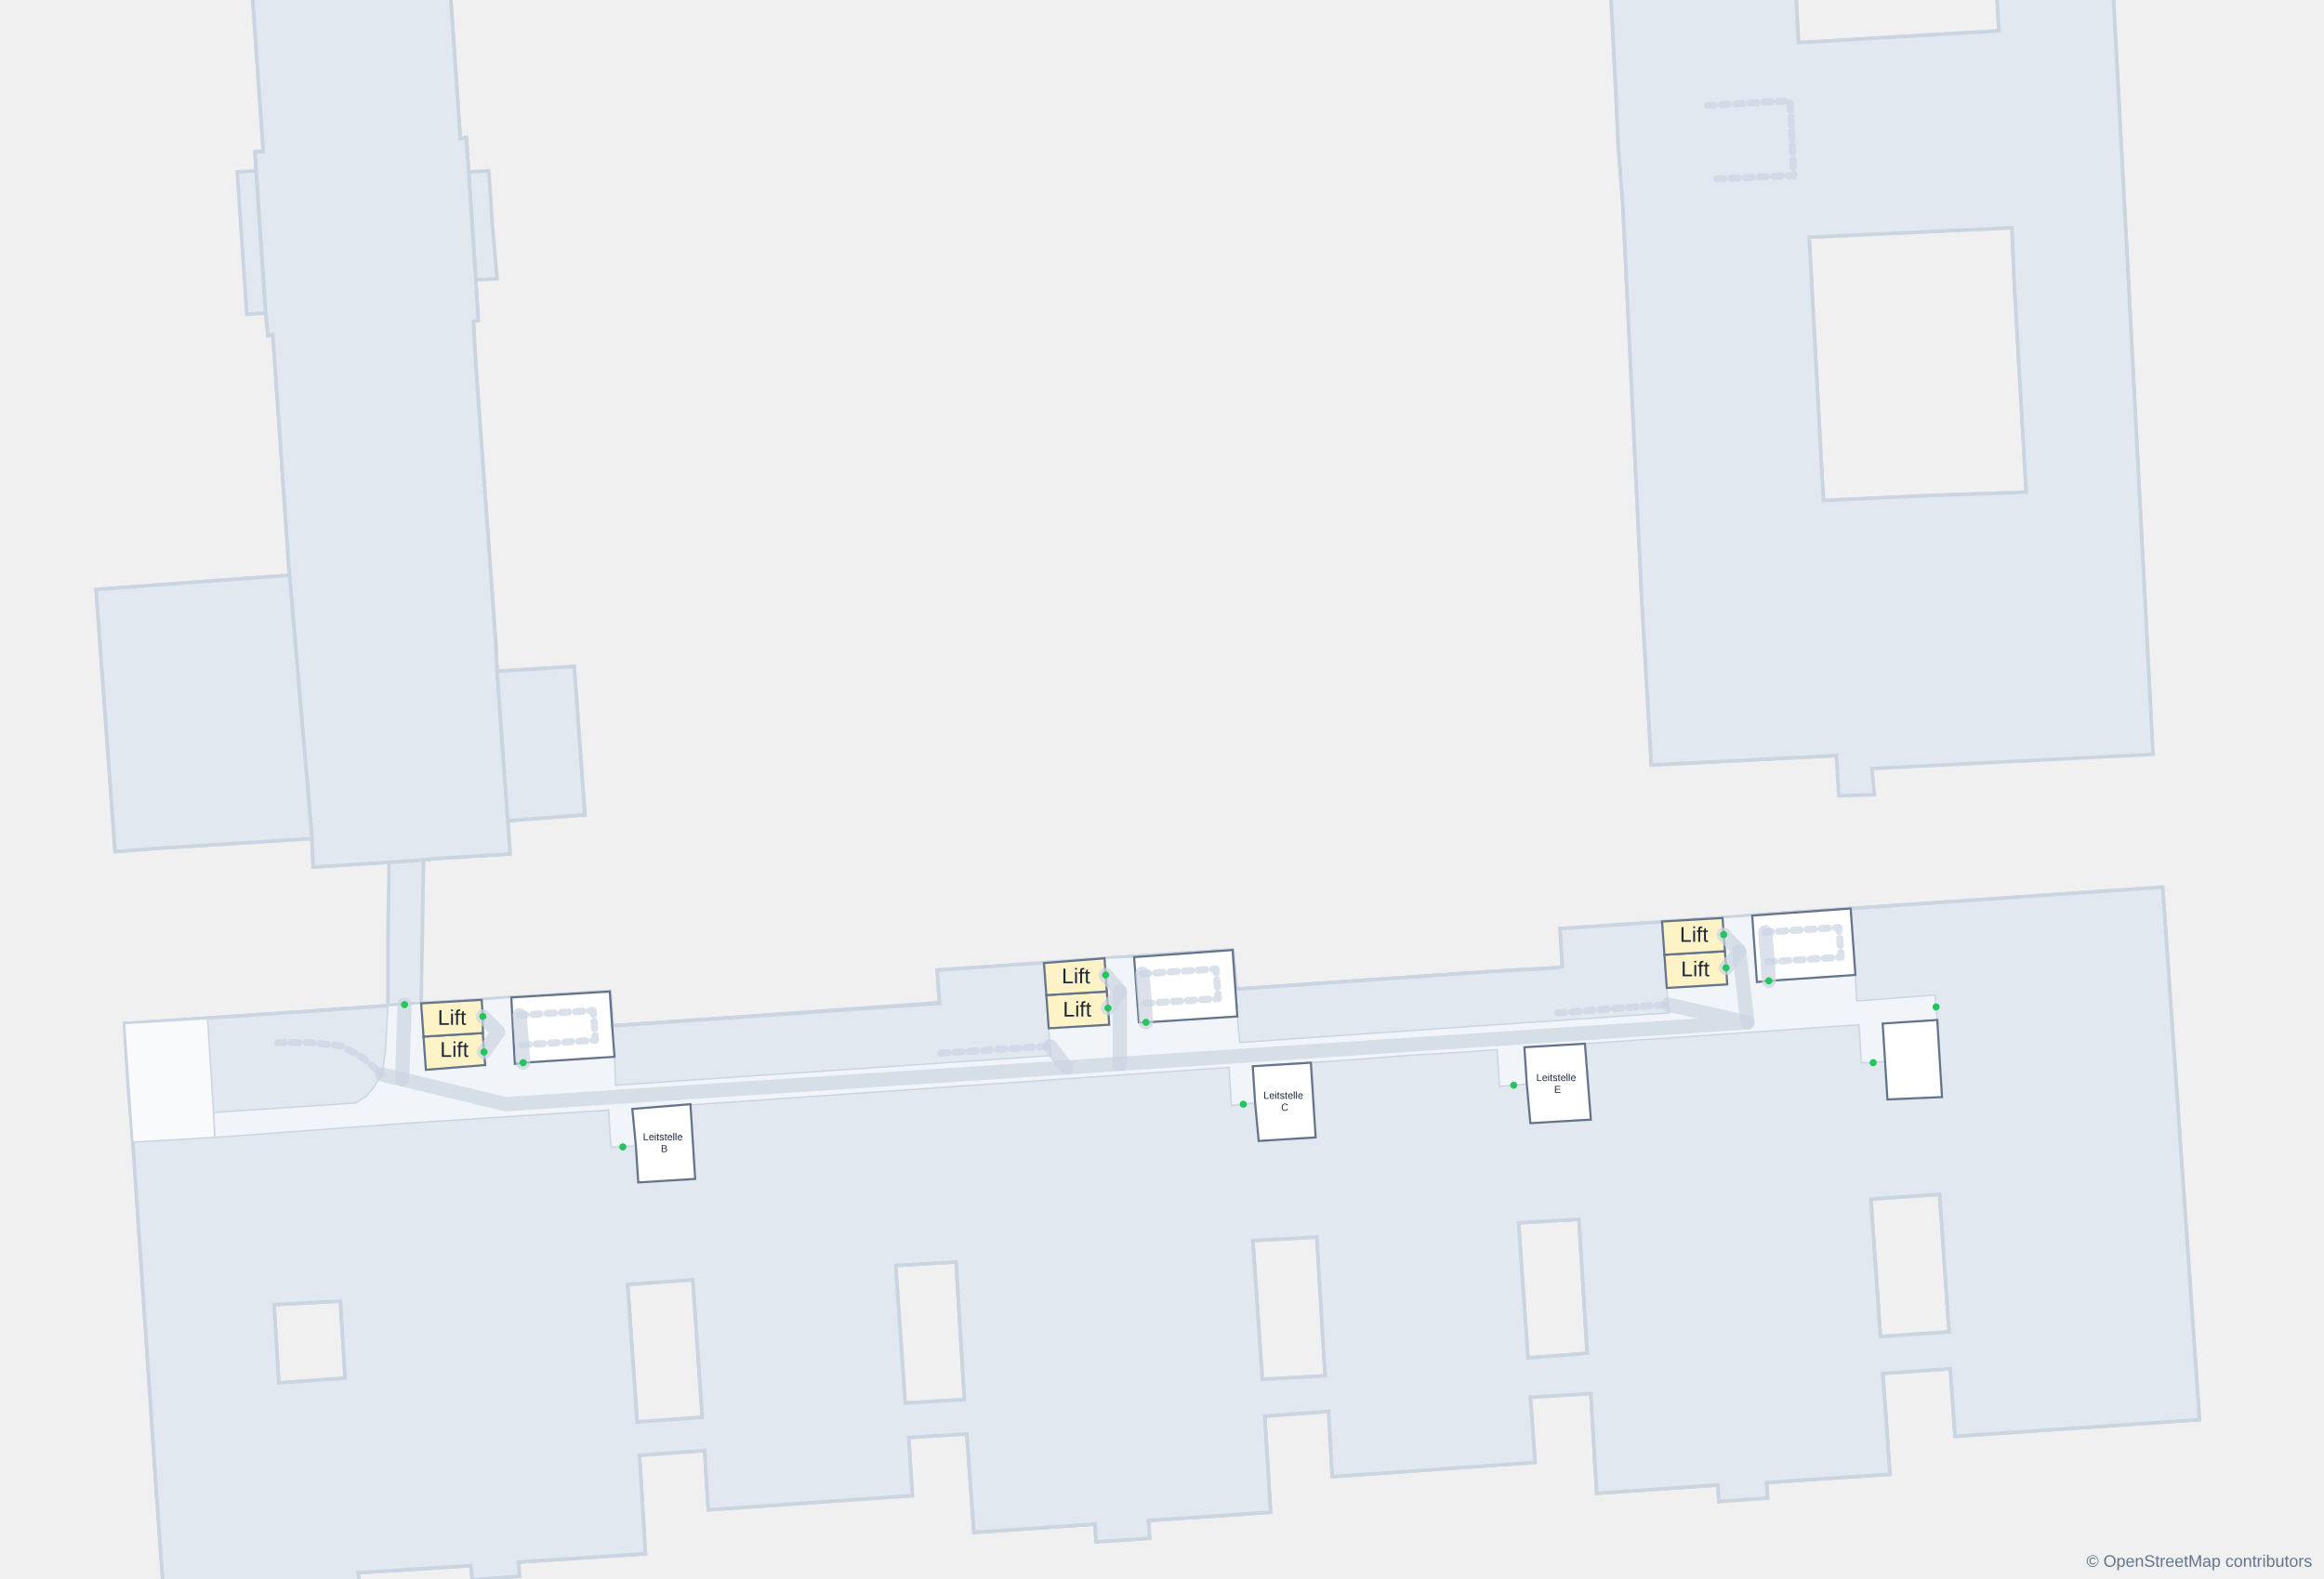
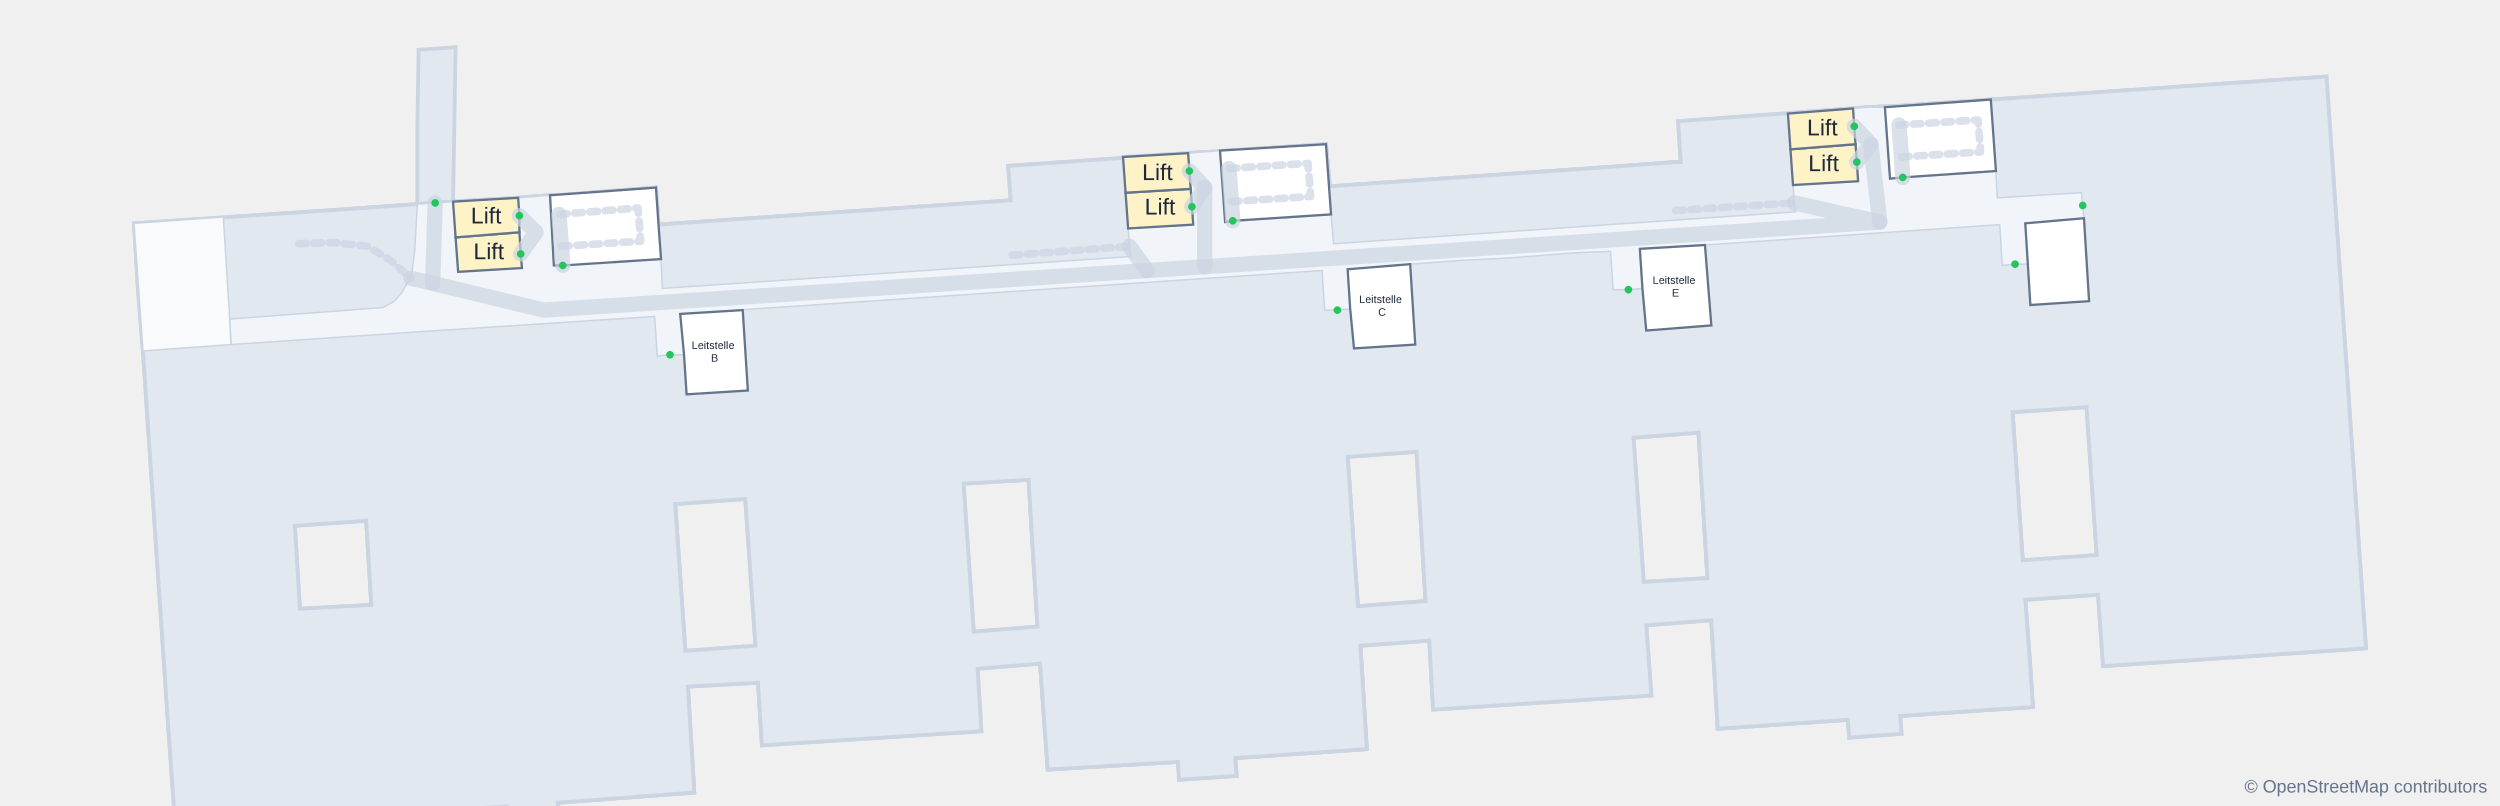
- <svg xmlns="http://www.w3.org/2000/svg" viewBox="0 0 195.9 133.1" font-family="Arial, Helvetica, sans-serif">
-   <path d="M8.1 49.7L9.7 71.8L13.6 71.5L26.3 70.7L26.4 73.1L32.8 72.7L35.7 72.5L36.5 72.4L43 72L42.8 69.2L49.3 68.7L48.4 56.2L41.9 56.6L41.8 54.5L41.7 53L40.1 30.7L39.9 27.1L40.3 27L40.1 23.6L39.8 19L39.5 14.5L39.3 11.6L38.8 11.7L37.7 -4.4L36.7 -17.9L43 -18.3L42.2 -30.5L42.1 -31.3L35.8 -30.8L35.7 -33L29 -32.5L28.8 -35L41.2 -35.9L41 -40L29.3 -39.1L28.7 -47.5L23.9 -47.2L23.9 -46.5L24.5 -38.9L24.9 -32.2L21.3 -32L19.1 -31.8L19.3 -29.1L17.9 -29L2.7 -28L4.2 -6.3L20.8 -7.4L22.2 12.8L21.5 12.8L21.6 14.4L22 20.4L22.4 26.4L22.6 28.3L23 28.2L24.4 48.5L8.1 49.7Z" fill="#e2e8f0" stroke="#cbd5e1" stroke-width="0.3" fill-rule="evenodd" />
-   <path d="M144.9 126.6L144.8 125.2L144.3 117.4L142.3 117.6L141.3 102.1L136.2 102.5L135.2 87.6L148.4 86.7L148.5 88.8L151.1 88.6L151.4 92.7L148.8 92.9L150.4 116.9L148.4 117L148.9 125L149 126.3L144.9 126.6Z" fill="#e2e8f0" stroke="#cbd5e1" stroke-width="0.3" fill-rule="evenodd" />
-   <path d="M92.4 130L92.3 128.5L91.8 121L89.8 121.1L88.8 105.7L83.7 106.1L82.7 91.2L95.9 90.3L96 92.3L98.6 92.2L99.2 100.2L96.6 100.4L97.9 120.5L96.3 120.6L96.8 128.2L96.9 129.7L92.4 130Z" fill="#e2e8f0" stroke="#cbd5e1" stroke-width="0.3" fill-rule="evenodd" />
-   <path d="M39.7 132L39.8 133.2L43.8 132.9L43.7 131.7L43.2 124.2L45.3 124L43.6 100.2L49.7 99.8L49.4 95.6L43.1 96L43 93.7L35.3 94.2L37.4 124.6L39.2 124.4L39.7 132Z" fill="#e2e8f0" stroke="#cbd5e1" stroke-width="0.3" fill-rule="evenodd" />
-   <path d="M27 85.2L28.7 109.7L29.1 116.2L30.2 132.6L39.7 132L43.7 131.7L54.4 131L53.9 122.7L53.7 119.9L52.9 108.3L52.4 101.4L80.1 99.5L80.6 106.4L81.3 118L81.5 120.9L82.1 129.2L92.3 128.5L96.8 128.2L107.1 127.5L106.6 119.4L106.4 116.3L105.6 104.6L105.1 97.9L132.6 96.1L133.1 102.8L133.8 114.1L134.1 117.5L134.6 125.9L144.8 125.2L148.9 125L154.7 124.6L159.3 124.3L159.1 121.3L158.7 115.8L158.5 112.7L157.7 101.1L156 76.6L148.7 77.1L146.4 77.3L131.5 78.3L131.7 81.5L131.3 81.6L125.9 81.9L104.2 83.4L103.9 80.1L96.2 80.6L79 81.8L79.2 84.6L51.6 86.5L51.4 83.6L43.7 84.1L43.1 84.1L41.8 84.2L40.6 84.3L35.5 84.6L34.1 84.7L32.7 84.8L27 85.2Z" fill="#e2e8f0" stroke="#cbd5e1" stroke-width="0.3" fill-rule="evenodd" />
-   <path d="M29.7 124.8L30.2 132.6L30.4 134.7L13.9 135.8L13.2 126L23.6 125.4L29.7 124.8Z" fill="#e2e8f0" stroke="#cbd5e1" stroke-width="0.3" fill-rule="evenodd" />
-   <path d="M13.2 126L23.6 125.4L29.7 124.8L29.1 116.2L23.5 116.6L23.1 110L28.7 109.7L27 85.2L10.5 86.3L10.8 91.3L11.2 96.3L13.2 126Z" fill="#e2e8f0" stroke="#cbd5e1" stroke-width="0.3" fill-rule="evenodd" />
-   <path d="M112 119L106.6 119.4L106.4 116.3L111.7 116L111 104.3L105.6 104.6L105.1 97.9L132.6 96.1L133.1 102.8L128 103.1L128.8 114.5L133.8 114.1L134.1 117.5L129 117.8L129.4 123.3L112.3 124.5L112 119Z" fill="#e2e8f0" stroke="#cbd5e1" stroke-width="0.3" fill-rule="evenodd" />
-   <path d="M157.7 101.1L156 76.6L182.3 74.8L185.4 119.7L164.8 121.1L164.4 115.4L158.7 115.8L158.5 112.7L164.3 112.3L163.5 100.7L157.7 101.1Z" fill="#e2e8f0" stroke="#cbd5e1" stroke-width="0.3" fill-rule="evenodd" />
-   <path d="M80.6 106.4L75.5 106.7L76.3 118.3L81.3 118L81.5 120.9L76.6 121.2L76.9 126.1L59.7 127.3L59.4 122.3L53.9 122.7L53.7 119.9L59.2 119.5L58.4 107.9L52.9 108.3L52.4 101.4L80.1 99.5L80.6 106.4Z" fill="#e2e8f0" stroke="#cbd5e1" stroke-width="0.3" fill-rule="evenodd" />
-   <path d="M35.7 72.5L35.6 78.8L35.5 84.6L32.7 84.8L32.7 79L32.8 72.7L35.7 72.5Z" fill="#e2e8f0" stroke="#cbd5e1" stroke-width="0.3" fill-rule="evenodd" />
-   <path d="M154.7 61.5L181.3 60.1L179.4 23.4L177.9 -4.8L176.1 -39.2L149.4 -37.8L149.9 -28.1L163.3 -28.9L163.6 -23.1L167 -23.3L167.9 -9L164.3 -8.8L164.7 -2.4L168.2 -2.6L168.5 2.6L151.6 3.6L151.8 7.5L156.9 7.2L157 9.6L156.2 9.7L156.3 13.1L157.1 13.1L157.3 15.6L152.3 15.8L152.5 20L169.6 19.2L169.8 24L170.8 41.5L171.3 50.7L154.2 51.5L154.7 61.5Z" fill="#e2e8f0" stroke="#cbd5e1" stroke-width="0.3" fill-rule="evenodd" />
-   <path d="M153.7 42.2L154.1 49.9L154.2 51.5L171.3 50.7L170.8 41.5L162.2 41.8L153.7 42.2Z" fill="#e2e8f0" stroke="#cbd5e1" stroke-width="0.3" fill-rule="evenodd" />
-   <path d="M138.4 50.7L139.2 64.5L149 64L154.8 63.7L154.7 61.5L154.2 51.5L154.1 49.9L138.4 50.7Z" fill="#e2e8f0" stroke="#cbd5e1" stroke-width="0.3" fill-rule="evenodd" />
-   <path d="M134.5 -25.4L150 -26.2L151.6 3.6L151.8 7.5L152.3 15.8L152.5 20L153.7 42.2L154.1 49.9L138.4 50.7L136.8 17.3L136.4 12.1L136.2 7.5L134.5 -25.4Z" fill="#e2e8f0" stroke="#cbd5e1" stroke-width="0.3" fill-rule="evenodd" />
-   <path d="M151.8 7.5L152.3 15.8L157.3 15.6L157.1 13.1L156.3 13.1L156.2 9.7L157 9.6L156.9 7.2L151.8 7.5Z" fill="#e2e8f0" stroke="#cbd5e1" stroke-width="0.3" fill-rule="evenodd" />
-   <path d="M22.4 26.4L20.8 26.5L20.4 20.5L20 14.5L21.6 14.4L22 20.4L22.4 26.4Z" fill="#e2e8f0" stroke="#cbd5e1" stroke-width="0.3" fill-rule="evenodd" />
-   <path d="M40.1 23.6L41.9 23.5L41.5 18.9L41.2 14.4L39.5 14.5L39.8 19L40.1 23.6Z" fill="#e2e8f0" stroke="#cbd5e1" stroke-width="0.3" fill-rule="evenodd" />
-   <path d="M24.1 15.4L36.4 14.5L37.1 25L24.8 25.7L24.1 15.4Z" fill="#e2e8f0" stroke="#cbd5e1" stroke-width="0.3" fill-rule="evenodd" />
-   <path d="M25.8 12.6L34.5 12L32.3 -21.5L23.6 -20.9L25.8 12.6Z" fill="#e2e8f0" stroke="#cbd5e1" stroke-width="0.3" fill-rule="evenodd" />
-   <path d="M26.9 27.8L35.6 27.3L37.9 61.4L29.2 62L26.9 27.8Z" fill="#e2e8f0" stroke="#cbd5e1" stroke-width="0.3" fill-rule="evenodd" />
-   <path d="M26.9 65.8L24.4 28.1L23 28.2L22.6 28.3L22.4 26.4L22 20.4L21.6 14.4L21.5 12.8L22.2 12.8L23.3 12.7L20.8 -24.5L34.5 -25.4L37 11.8L38.8 11.7L39.3 11.6L39.5 14.5L39.8 19L40.1 23.6L40.3 27L39.9 27.1L38.1 27.2L40.6 64.9L26.9 65.8Z" fill="#e2e8f0" stroke="#cbd5e1" stroke-width="0.3" fill-rule="evenodd" />
-   <path d="M26.4 73.1L32.8 72.7L35.7 72.5L36.5 72.4L43 72L42.8 69.2L41.9 56.6L41.8 54.5L41.7 53L40.1 30.7L39.9 27.1L40.3 27L40.1 23.6L39.8 19L39.5 14.5L39.3 11.6L38.8 11.7L37.7 -4.4L36.7 -17.9L35.8 -30.8L35.7 -33L29 -32.5L21.3 -32L19.1 -31.8L19.3 -29.1L20.8 -7.4L22.2 12.8L21.5 12.8L21.6 14.4L22 20.4L22.4 26.4L22.6 28.3L23 28.2L24.4 48.5L26.3 70.7L26.4 73.1Z" fill="#e2e8f0" stroke="#cbd5e1" stroke-width="0.3" fill-rule="evenodd" />
-   <path d="M42.8 69.2L41.9 56.6L48.4 56.2L49.3 68.7L42.8 69.2Z" fill="#e2e8f0" stroke="#cbd5e1" stroke-width="0.3" fill-rule="evenodd" />
-   <path d="M24.4 48.5L26.3 70.7L13.6 71.5L9.7 71.8L8.1 49.7L24.4 48.5Z" fill="#e2e8f0" stroke="#cbd5e1" stroke-width="0.3" fill-rule="evenodd" />
-   <path d="M27 85.2L28.7 109.7L29.1 116.2L30.2 132.6L39.7 132L43.7 131.7L54.4 131L53.9 122.7L53.7 119.9L52.9 108.3L52.4 101.4L80.1 99.5L80.6 106.4L81.3 118L81.5 120.9L82.1 129.2L92.3 128.5L96.8 128.2L107.1 127.5L106.6 119.4L106.4 116.3L105.6 104.6L105.1 97.9L132.6 96.1L133.1 102.8L133.8 114.1L134.1 117.5L134.6 125.9L144.8 125.2L148.9 125L154.7 124.6L159.3 124.3L159.1 121.3L158.7 115.8L158.5 112.7L157.7 101.1L156 76.6L148.7 77.1L146.4 77.3L140.1 77.7L140.4 80.9L131.3 81.6L125.9 81.9L104.2 83.4L103.9 80.1L96.2 80.6L88 81.2L88.2 83.9L51.6 86.5L51.4 83.6L43.7 84.1L43.1 84.1L41.8 84.2L40.6 84.3L35.5 84.6L34.1 84.7L32.7 84.8L27 85.2Z" fill="#e2e8f0" stroke="#cbd5e1" stroke-width="0.3" fill-rule="evenodd" />
-   <path d="M133.8 -39.3L141.4 -39.7L149.3 -40.1L149.4 -37.8L176.1 -39.2L177.9 -4.8L179.4 23.4L181.3 60.1L181.5 63.6L157.8 64.8L158 67L155 67.1L154.8 63.7L149 64L139.2 64.5L138.4 50.7L136.8 17.3L136.4 12.1L136.2 7.5L134.5 -25.4L133.8 -39.3ZM151.6 3.6L168.5 2.6L168.2 -2.6L164.7 -2.4L164.3 -8.8L167.9 -9L167 -23.3L163.6 -23.1L163.3 -28.9L149.9 -28.1L150 -26.2L151.6 3.6ZM153.7 42.2L162.2 41.8L170.8 41.5L169.8 24L169.6 19.2L152.5 20L153.7 42.2Z" fill="#e2e8f0" stroke="#cbd5e1" stroke-width="0.3" fill-rule="evenodd" />
-   <path d="M10.8 91.3L11.2 96.3L13.2 126L13.9 135.8L30.4 134.7L30.2 132.6L39.7 132L39.8 133.2L43.8 132.9L43.7 131.7L54.4 131L53.9 122.7L59.4 122.3L59.7 127.3L76.9 126.1L76.6 121.2L81.5 120.9L82.1 129.2L92.3 128.5L92.4 130L96.9 129.7L96.8 128.2L107.1 127.5L106.6 119.4L112 119L112.3 124.5L129.4 123.3L129 117.8L134.1 117.5L134.6 125.9L144.8 125.2L144.9 126.6L149 126.3L148.9 125L154.7 124.6L159.3 124.3L159.1 121.3L158.7 115.8L164.4 115.4L164.8 121.1L185.4 119.7L182.3 74.8L156 76.6L148.7 77.1L146.4 77.3L131.5 78.3L131.7 81.5L131.3 81.6L125.9 81.9L104.2 83.4L103.9 80.1L96.2 80.6L79 81.8L79.2 84.6L51.6 86.5L51.4 83.6L43.7 84.1L43.1 84.1L41.8 84.2L40.6 84.3L35.5 84.6L34.1 84.7L32.7 84.8L27 85.2L10.5 86.3L10.8 91.3ZM23.1 110L23.5 116.6L29.1 116.2L28.7 109.7L23.1 110ZM52.9 108.3L53.7 119.9L59.2 119.5L58.4 107.9L52.9 108.3ZM76.3 118.3L81.3 118L80.6 106.4L75.5 106.7L76.3 118.3ZM106.4 116.3L105.6 104.6L111 104.3L111.7 116L106.4 116.3ZM128.8 114.5L133.8 114.1L133.1 102.8L128 103.1L128.8 114.5ZM158.5 112.7L164.3 112.3L163.5 100.7L157.7 101.1L158.5 112.7Z" fill="#e2e8f0" stroke="#cbd5e1" stroke-width="0.3" fill-rule="evenodd" />
-   <path d="M18.1 95.9L34.3 94.7L51.3 93.6L51.5 96.7L52.5 96.7L53.6 96.6L53.3 93.5L103.6 90L103.8 93.2L104.8 93.1L105.8 93L105.6 89.9L108.4 89.7L110.5 89.6L114.6 89.3L118.5 89L123.5 88.7L126.2 88.5L126.4 91.6L127.6 91.5L128.7 91.4L128.5 88.3L133.6 88L156.7 86.4L156.9 89.6L157.9 89.6L158.9 89.5L158.7 86.3L163.3 86L163.2 84.9L163.1 83.9L156.5 84.4L156.4 82.2L148.1 82.8L147.7 77.2L146.4 77.3L145.2 77.4L145.4 80.2L145.6 83L140.5 83.3L140.6 84.7L140.7 85.4L126.1 86.4L104.5 87.9L104.3 85.7L96 86.2L95.6 80.7L93.1 80.8L93.5 86.4L88.4 86.7L88.5 88.2L88.6 89L51.9 91.5L51.8 89.1L43.4 89.7L43.1 84.1L40.6 84.3L40.7 87.1L40.8 88.7L40.9 89.8L35.9 90.2L35.7 87.4L35.5 84.6L34.1 84.7L32.7 84.8L32.5 88.5L32.3 90L32.2 90.6L31.9 91L31.5 91.7L30.9 92.4L30 93L18 93.8L18.1 95.9Z" fill="#f1f5f9" stroke="#cbd5e1" stroke-width="0.12" fill-rule="evenodd" />
-   <path d="M18.1 95.9L11.2 96.3L10.5 86.3L17.5 85.9L18 93.8L18.1 95.9Z" fill="#f8fafc" stroke="#cbd5e1" stroke-width="0.12" fill-rule="evenodd" />
-   <path d="M158.7 86.3L158.9 89.5L159.1 92.7L163.7 92.5L163.3 86L158.7 86.3Z" fill="#ffffff" stroke="#64748b" stroke-width="0.18" fill-rule="evenodd" />
-   <path d="M128.7 91.4L129 94.7L134.1 94.4L133.6 88L128.5 88.3L128.7 91.4Z" fill="#ffffff" stroke="#64748b" stroke-width="0.18" fill-rule="evenodd" />
-   <path d="M105.8 93L106.1 96.2L110.9 95.9L110.5 89.6L105.6 89.9L105.8 93Z" fill="#ffffff" stroke="#64748b" stroke-width="0.18" fill-rule="evenodd" />
-   <path d="M53.6 96.6L53.8 99.7L58.6 99.4L58.2 93.1L53.3 93.5L53.6 96.6Z" fill="#ffffff" stroke="#64748b" stroke-width="0.18" fill-rule="evenodd" />
-   <path d="M43.1 84.1L43.4 89.7L44.1 89.6L51.8 89.1L51.6 86.5L51.4 83.6L43.1 84.1Z" fill="#ffffff" stroke="#64748b" stroke-width="0.18" fill-rule="evenodd" />
-   <path d="M147.7 77.2L156 76.6L156.4 82.2L149.1 82.7L148.1 82.8L147.7 77.2Z" fill="#ffffff" stroke="#64748b" stroke-width="0.18" fill-rule="evenodd" />
-   <path d="M145.6 83L145.5 81.6L145.4 80.2L140.3 80.5L140.5 83.3L145.6 83Z" fill="#fef3c7" stroke="#64748b" stroke-width="0.18" fill-rule="evenodd" />
-   <path d="M145.4 80.2L145.3 78.8L145.2 77.4L140.1 77.7L140.3 80.5L145.4 80.2Z" fill="#fef3c7" stroke="#64748b" stroke-width="0.18" fill-rule="evenodd" />
-   <path d="M95.6 80.7L103.9 80.1L104.3 85.7L96.6 86.2L96 86.2L95.6 80.7Z" fill="#ffffff" stroke="#64748b" stroke-width="0.18" fill-rule="evenodd" />
-   <path d="M93.5 86.4L93.4 85L93.3 83.6L88.2 83.9L88.4 86.7L93.5 86.4Z" fill="#fef3c7" stroke="#64748b" stroke-width="0.18" fill-rule="evenodd" />
-   <path d="M93.3 83.6L93.2 82.2L93.1 80.8L88 81.2L88.2 83.9L93.3 83.6Z" fill="#fef3c7" stroke="#64748b" stroke-width="0.18" fill-rule="evenodd" />
-   <path d="M40.9 89.8L40.8 88.7L40.7 87.1L35.7 87.4L35.9 90.2L40.9 89.8Z" fill="#fef3c7" stroke="#64748b" stroke-width="0.18" fill-rule="evenodd" />
-   <path d="M40.7 87.1L40.7 85.7L40.6 84.3L35.5 84.6L35.7 87.4L40.7 87.1Z" fill="#fef3c7" stroke="#64748b" stroke-width="0.18" fill-rule="evenodd" />
-   <polyline points="147.3,86.2 146.6,80.2" fill="none" stroke="#cbd5e1" stroke-width="1.2" stroke-opacity="0.7" stroke-linecap="round" stroke-linejoin="round" />
-   <polyline points="94.4,89.7 94.4,83.6" fill="none" stroke="#cbd5e1" stroke-width="1.2" stroke-opacity="0.7" stroke-linecap="round" stroke-linejoin="round" />
-   <polyline points="93.2,82.2 94.4,83.6 93.4,85" fill="none" stroke="#cbd5e1" stroke-width="1.2" stroke-opacity="0.7" stroke-linecap="round" stroke-linejoin="round" />
-   <polyline points="145.3,78.8 146.6,80.2 145.5,81.6" fill="none" stroke="#cbd5e1" stroke-width="1.2" stroke-opacity="0.7" stroke-linecap="round" stroke-linejoin="round" />
-   <polyline points="40.7,85.7 42,87 40.8,88.7" fill="none" stroke="#cbd5e1" stroke-width="1.2" stroke-opacity="0.7" stroke-linecap="round" stroke-linejoin="round" />
-   <polyline points="96.6,86.2 96.5,84.6 96.3,82.1" fill="none" stroke="#cbd5e1" stroke-width="1.2" stroke-opacity="0.7" stroke-linecap="round" stroke-linejoin="round" />
-   <polyline points="149.1,82.7 149,81.1 148.8,78.6" fill="none" stroke="#cbd5e1" stroke-width="1.2" stroke-opacity="0.7" stroke-linecap="round" stroke-linejoin="round" />
-   <polyline points="149,81.1 155.2,80.7 155,78.2 148.8,78.6" fill="none" stroke="#cbd5e1" stroke-width="0.6" stroke-opacity="0.7" stroke-linecap="round" stroke-linejoin="round" stroke-dasharray="0.6 0.6" />
-   <polyline points="96.5,84.6 102.7,84.2 102.5,81.7 96.3,82.1" fill="none" stroke="#cbd5e1" stroke-width="0.6" stroke-opacity="0.7" stroke-linecap="round" stroke-linejoin="round" stroke-dasharray="0.6 0.6" />
-   <polyline points="33.9,91 34.1,84.7" fill="none" stroke="#cbd5e1" stroke-width="1.2" stroke-opacity="0.7" stroke-linecap="round" stroke-linejoin="round" />
-   <polyline points="89.9,90 88.5,88.2" fill="none" stroke="#cbd5e1" stroke-width="1.2" stroke-opacity="0.7" stroke-linecap="round" stroke-linejoin="round" />
-   <polyline points="32.2,90.6 33.9,91 42.6,93.1 89.9,90 94.4,89.7 147.3,86.2 140.6,84.7" fill="none" stroke="#cbd5e1" stroke-width="1.2" stroke-opacity="0.7" stroke-linecap="round" stroke-linejoin="round" />
-   <polyline points="44.1,89.6 44,88.1 43.8,85.6" fill="none" stroke="#cbd5e1" stroke-width="1.2" stroke-opacity="0.7" stroke-linecap="round" stroke-linejoin="round" />
-   <polyline points="131.3,85.4 140.6,84.7" fill="none" stroke="#cbd5e1" stroke-width="0.6" stroke-opacity="0.7" stroke-linecap="round" stroke-linejoin="round" stroke-dasharray="0.6 0.6" />
-   <polyline points="79.3,88.8 88.5,88.2" fill="none" stroke="#cbd5e1" stroke-width="0.6" stroke-opacity="0.7" stroke-linecap="round" stroke-linejoin="round" stroke-dasharray="0.6 0.6" />
-   <polyline points="44,88.1 50.2,87.7 50,85.2 43.8,85.6" fill="none" stroke="#cbd5e1" stroke-width="0.6" stroke-opacity="0.7" stroke-linecap="round" stroke-linejoin="round" stroke-dasharray="0.6 0.6" />
-   <polyline points="23.4,87.9 26.1,87.9 28.8,88.2 30.6,89.2 32.2,90.6" fill="none" stroke="#cbd5e1" stroke-width="0.6" stroke-opacity="0.7" stroke-linecap="round" stroke-linejoin="round" stroke-dasharray="0.6 0.6" />
-   <polyline points="143.9,8.9 150.9,8.5 151.2,14.8 144.2,15.1" fill="none" stroke="#cbd5e1" stroke-width="0.6" stroke-opacity="0.7" stroke-linecap="round" stroke-linejoin="round" stroke-dasharray="0.6 0.6" />
-   <circle cx="163.2" cy="84.9" r="0.3" fill="#22c55e" />
-   <circle cx="157.9" cy="89.6" r="0.3" fill="#22c55e" />
-   <circle cx="127.6" cy="91.5" r="0.3" fill="#22c55e" />
-   <circle cx="104.8" cy="93.1" r="0.3" fill="#22c55e" />
-   <circle cx="52.5" cy="96.7" r="0.3" fill="#22c55e" />
-   <circle cx="34.1" cy="84.7" r="0.3" fill="#22c55e" />
-   <circle cx="44.1" cy="89.6" r="0.3" fill="#22c55e" />
-   <circle cx="96.6" cy="86.2" r="0.3" fill="#22c55e" />
-   <circle cx="149.1" cy="82.7" r="0.3" fill="#22c55e" />
-   <circle cx="145.5" cy="81.6" r="0.3" fill="#22c55e" />
-   <circle cx="145.3" cy="78.8" r="0.3" fill="#22c55e" />
-   <circle cx="93.4" cy="85" r="0.3" fill="#22c55e" />
-   <circle cx="93.2" cy="82.2" r="0.3" fill="#22c55e" />
-   <circle cx="40.8" cy="88.7" r="0.3" fill="#22c55e" />
-   <circle cx="40.7" cy="85.7" r="0.3" fill="#22c55e" />
-   <text x="131.3" y="90.9" font-size="0.85" fill="#1e293b" text-anchor="middle" dominant-baseline="middle">
+ <svg xmlns="http://www.w3.org/2000/svg" viewBox="0 0 195.9 63.1" font-family="Arial, Helvetica, sans-serif">
+   <path d="M144.9 57.8L144.8 56.4L144.3 48.6L142.3 48.7L141.3 33.3L136.2 33.7L135.2 18.8L148.4 17.9L148.5 19.9L151.1 19.8L151.4 23.9L148.8 24.1L150.4 48.1L148.4 48.2L148.9 56.1L149 57.5L144.9 57.8Z" fill="#e2e8f0" stroke="#cbd5e1" stroke-width="0.3" fill-rule="evenodd" />
+   <path d="M92.4 61.1L92.3 59.7L91.8 52.2L89.8 52.3L88.8 36.9L83.7 37.2L82.7 22.3L95.9 21.4L96 23.5L98.6 23.3L99.2 31.4L96.6 31.5L97.9 51.7L96.3 51.8L96.8 59.4L96.9 60.8L92.4 61.1Z" fill="#e2e8f0" stroke="#cbd5e1" stroke-width="0.3" fill-rule="evenodd" />
+   <path d="M39.7 63.2L39.8 64.4L43.8 64.1L43.7 62.9L43.2 55.3L45.3 55.2L43.6 31.4L49.7 31L49.4 26.7L43.1 27.2L43 24.9L35.3 25.4L37.4 55.7L39.2 55.6L39.7 63.2Z" fill="#e2e8f0" stroke="#cbd5e1" stroke-width="0.3" fill-rule="evenodd" />
+   <path d="M27 16.4L28.7 40.8L29.1 47.4L30.2 63.8L39.7 63.2L43.7 62.9L54.4 62.1L53.9 53.8L53.7 51L52.9 39.5L52.4 32.6L80.1 30.7L80.6 37.6L81.3 49.1L81.5 52L82.1 60.3L92.3 59.7L96.8 59.4L107.1 58.7L106.6 50.6L106.4 47.5L105.6 35.8L105.1 29.1L132.6 27.2L133.1 33.9L133.8 45.3L134.1 48.6L134.6 57.1L144.8 56.4L148.9 56.1L154.7 55.7L159.3 55.4L159.1 52.4L158.7 47L158.5 43.9L157.7 32.3L156 7.8L148.7 8.3L146.4 8.4L131.5 9.5L131.7 12.7L131.3 12.7L125.9 13.1L104.2 14.6L103.9 11.3L96.2 11.8L79 13L79.2 15.7L51.6 17.6L51.4 14.7L43.7 15.3L43.1 15.3L41.8 15.4L40.6 15.5L35.5 15.8L34.1 15.9L32.7 16L27 16.4Z" fill="#e2e8f0" stroke="#cbd5e1" stroke-width="0.3" fill-rule="evenodd" />
+   <path d="M29.7 56L30.2 63.8L30.4 65.9L13.9 67L13.2 57.2L23.6 56.5L29.7 56Z" fill="#e2e8f0" stroke="#cbd5e1" stroke-width="0.3" fill-rule="evenodd" />
+   <path d="M13.2 57.2L23.6 56.5L29.7 56L29.1 47.4L23.5 47.7L23.1 41.2L28.7 40.8L27 16.4L10.5 17.5L10.8 22.5L11.2 27.5L13.2 57.2Z" fill="#e2e8f0" stroke="#cbd5e1" stroke-width="0.3" fill-rule="evenodd" />
+   <path d="M112 50.2L106.6 50.6L106.4 47.5L111.7 47.1L111 35.4L105.6 35.8L105.1 29.1L132.6 27.2L133.1 33.9L128 34.3L128.8 45.6L133.8 45.3L134.1 48.6L129 49L129.4 54.5L112.3 55.6L112 50.2Z" fill="#e2e8f0" stroke="#cbd5e1" stroke-width="0.3" fill-rule="evenodd" />
+   <path d="M157.7 32.3L156 7.8L182.3 6L185.4 50.8L164.8 52.2L164.4 46.6L158.7 47L158.5 43.9L164.3 43.5L163.5 31.9L157.7 32.3Z" fill="#e2e8f0" stroke="#cbd5e1" stroke-width="0.3" fill-rule="evenodd" />
+   <path d="M80.6 37.6L75.5 37.9L76.3 49.5L81.3 49.1L81.5 52L76.6 52.4L76.9 57.3L59.7 58.4L59.4 53.5L53.9 53.8L53.7 51L59.2 50.6L58.4 39.1L52.9 39.5L52.4 32.6L80.1 30.7L80.6 37.6Z" fill="#e2e8f0" stroke="#cbd5e1" stroke-width="0.3" fill-rule="evenodd" />
+   <path d="M35.7 3.7L35.6 10L35.5 15.8L32.7 16L32.7 10.2L32.8 3.9L35.7 3.7Z" fill="#e2e8f0" stroke="#cbd5e1" stroke-width="0.3" fill-rule="evenodd" />
+   <path d="M27 16.4L28.7 40.8L29.1 47.4L30.2 63.8L39.7 63.2L43.7 62.9L54.4 62.1L53.9 53.8L53.7 51L52.9 39.5L52.4 32.6L80.1 30.7L80.6 37.6L81.3 49.1L81.5 52L82.1 60.3L92.3 59.7L96.8 59.4L107.1 58.7L106.6 50.6L106.4 47.5L105.6 35.8L105.1 29.1L132.6 27.2L133.1 33.9L133.8 45.3L134.1 48.6L134.6 57.1L144.8 56.4L148.9 56.1L154.7 55.7L159.3 55.4L159.1 52.4L158.7 47L158.5 43.9L157.7 32.3L156 7.8L148.7 8.3L146.4 8.4L140.1 8.9L140.4 12.1L131.3 12.7L125.9 13.1L104.2 14.6L103.9 11.3L96.2 11.8L88 12.3L88.2 15.1L51.6 17.6L51.4 14.7L43.7 15.3L43.1 15.3L41.8 15.4L40.6 15.5L35.5 15.8L34.1 15.9L32.7 16L27 16.4Z" fill="#e2e8f0" stroke="#cbd5e1" stroke-width="0.3" fill-rule="evenodd" />
+   <path d="M10.8 22.5L11.2 27.5L13.2 57.2L13.9 67L30.4 65.9L30.2 63.8L39.7 63.2L39.8 64.4L43.8 64.1L43.7 62.9L54.4 62.1L53.9 53.8L59.4 53.5L59.7 58.4L76.9 57.3L76.6 52.4L81.5 52L82.1 60.3L92.3 59.7L92.4 61.1L96.9 60.8L96.8 59.4L107.1 58.7L106.6 50.6L112 50.2L112.3 55.6L129.4 54.5L129 49L134.1 48.6L134.6 57.1L144.8 56.4L144.9 57.8L149 57.5L148.9 56.1L154.7 55.7L159.3 55.4L159.1 52.4L158.7 47L164.4 46.6L164.8 52.2L185.4 50.8L182.3 6L156 7.8L148.7 8.3L146.4 8.4L131.5 9.5L131.7 12.7L131.3 12.7L125.9 13.1L104.2 14.6L103.9 11.3L96.2 11.8L79 13L79.2 15.7L51.6 17.6L51.4 14.7L43.7 15.3L43.1 15.3L41.8 15.4L40.6 15.5L35.5 15.8L34.1 15.9L32.7 16L27 16.4L10.5 17.5L10.8 22.5ZM23.1 41.2L23.5 47.7L29.1 47.4L28.7 40.8L23.1 41.2ZM52.9 39.5L53.7 51L59.2 50.6L58.4 39.1L52.9 39.5ZM76.3 49.5L81.3 49.1L80.6 37.6L75.5 37.9L76.3 49.5ZM106.4 47.5L105.6 35.8L111 35.4L111.7 47.1L106.4 47.5ZM128.8 45.6L133.8 45.3L133.1 33.9L128 34.3L128.8 45.6ZM158.5 43.9L164.3 43.5L163.5 31.9L157.7 32.3L158.5 43.9Z" fill="#e2e8f0" stroke="#cbd5e1" stroke-width="0.3" fill-rule="evenodd" />
+   <path d="M18.1 27L34.3 25.9L51.3 24.8L51.5 27.9L52.5 27.8L53.6 27.8L53.3 24.6L103.6 21.2L103.8 24.3L104.8 24.3L105.8 24.2L105.6 21.1L108.4 20.9L110.5 20.7L114.6 20.4L118.5 20.2L123.5 19.8L126.2 19.7L126.4 22.7L127.6 22.7L128.7 22.6L128.5 19.5L133.6 19.2L156.7 17.6L156.9 20.8L157.9 20.7L158.9 20.7L158.7 17.5L163.3 17.1L163.2 16.1L163.1 15.1L156.5 15.5L156.4 13.4L148.1 14L147.7 8.4L146.4 8.4L145.2 8.5L145.4 11.3L145.6 14.2L140.5 14.5L140.6 15.9L140.7 16.6L126.1 17.6L104.5 19.1L104.3 16.8L96 17.4L95.6 11.8L93.1 12L93.5 17.6L88.4 17.9L88.5 19.3L88.6 20.1L51.9 22.6L51.8 20.3L43.4 20.8L43.1 15.3L40.6 15.5L40.7 18.2L40.8 19.9L40.9 21L35.9 21.3L35.7 18.6L35.5 15.8L34.1 15.9L32.7 16L32.5 19.6L32.3 21.2L32.2 21.8L31.9 22.2L31.5 22.9L30.9 23.6L30 24.1L18 25L18.1 27Z" fill="#f1f5f9" stroke="#cbd5e1" stroke-width="0.12" fill-rule="evenodd" />
+   <path d="M18.1 27L11.2 27.5L10.5 17.5L17.5 17L18 25L18.1 27Z" fill="#f8fafc" stroke="#cbd5e1" stroke-width="0.12" fill-rule="evenodd" />
+   <path d="M158.7 17.5L158.9 20.7L159.1 23.9L163.7 23.6L163.3 17.1L158.7 17.5Z" fill="#ffffff" stroke="#64748b" stroke-width="0.18" fill-rule="evenodd" />
+   <path d="M128.7 22.6L129 25.9L134.1 25.5L133.6 19.2L128.5 19.5L128.7 22.6Z" fill="#ffffff" stroke="#64748b" stroke-width="0.18" fill-rule="evenodd" />
+   <path d="M105.8 24.2L106.1 27.3L110.9 27L110.5 20.7L105.6 21.1L105.8 24.2Z" fill="#ffffff" stroke="#64748b" stroke-width="0.18" fill-rule="evenodd" />
+   <path d="M53.6 27.8L53.8 30.9L58.6 30.6L58.2 24.3L53.3 24.6L53.6 27.8Z" fill="#ffffff" stroke="#64748b" stroke-width="0.18" fill-rule="evenodd" />
+   <path d="M43.1 15.3L43.4 20.8L44.1 20.8L51.8 20.3L51.6 17.6L51.4 14.7L43.1 15.3Z" fill="#ffffff" stroke="#64748b" stroke-width="0.18" fill-rule="evenodd" />
+   <path d="M147.7 8.4L156 7.8L156.4 13.4L149.1 13.9L148.1 14L147.7 8.4Z" fill="#ffffff" stroke="#64748b" stroke-width="0.18" fill-rule="evenodd" />
+   <path d="M145.6 14.2L145.5 12.7L145.4 11.3L140.3 11.7L140.5 14.5L145.6 14.2Z" fill="#fef3c7" stroke="#64748b" stroke-width="0.18" fill-rule="evenodd" />
+   <path d="M145.4 11.3L145.3 9.9L145.2 8.5L140.1 8.9L140.3 11.7L145.4 11.3Z" fill="#fef3c7" stroke="#64748b" stroke-width="0.18" fill-rule="evenodd" />
+   <path d="M95.6 11.8L103.9 11.3L104.3 16.8L96.6 17.3L96 17.4L95.6 11.8Z" fill="#ffffff" stroke="#64748b" stroke-width="0.18" fill-rule="evenodd" />
+   <path d="M93.5 17.6L93.4 16.2L93.3 14.8L88.2 15.1L88.4 17.9L93.5 17.6Z" fill="#fef3c7" stroke="#64748b" stroke-width="0.18" fill-rule="evenodd" />
+   <path d="M93.3 14.8L93.2 13.4L93.1 12L88 12.3L88.2 15.1L93.3 14.8Z" fill="#fef3c7" stroke="#64748b" stroke-width="0.18" fill-rule="evenodd" />
+   <path d="M40.9 21L40.8 19.9L40.7 18.2L35.7 18.6L35.9 21.3L40.9 21Z" fill="#fef3c7" stroke="#64748b" stroke-width="0.18" fill-rule="evenodd" />
+   <path d="M40.7 18.2L40.7 16.9L40.6 15.5L35.5 15.8L35.7 18.6L40.7 18.2Z" fill="#fef3c7" stroke="#64748b" stroke-width="0.18" fill-rule="evenodd" />
+   <polyline points="147.3,17.4 146.6,11.3" fill="none" stroke="#cbd5e1" stroke-width="1.2" stroke-opacity="0.7" stroke-linecap="round" stroke-linejoin="round" />
+   <polyline points="94.4,20.9 94.4,14.7" fill="none" stroke="#cbd5e1" stroke-width="1.2" stroke-opacity="0.7" stroke-linecap="round" stroke-linejoin="round" />
+   <polyline points="93.2,13.4 94.4,14.7 93.4,16.2" fill="none" stroke="#cbd5e1" stroke-width="1.2" stroke-opacity="0.7" stroke-linecap="round" stroke-linejoin="round" />
+   <polyline points="145.3,9.9 146.6,11.3 145.5,12.7" fill="none" stroke="#cbd5e1" stroke-width="1.2" stroke-opacity="0.7" stroke-linecap="round" stroke-linejoin="round" />
+   <polyline points="40.7,16.9 42,18.2 40.8,19.9" fill="none" stroke="#cbd5e1" stroke-width="1.2" stroke-opacity="0.7" stroke-linecap="round" stroke-linejoin="round" />
+   <polyline points="96.6,17.3 96.5,15.8 96.3,13.2" fill="none" stroke="#cbd5e1" stroke-width="1.2" stroke-opacity="0.7" stroke-linecap="round" stroke-linejoin="round" />
+   <polyline points="149.1,13.9 149,12.3 148.8,9.8" fill="none" stroke="#cbd5e1" stroke-width="1.2" stroke-opacity="0.7" stroke-linecap="round" stroke-linejoin="round" />
+   <polyline points="149,12.3 155.2,11.9 155,9.4 148.8,9.8" fill="none" stroke="#cbd5e1" stroke-width="0.6" stroke-opacity="0.7" stroke-linecap="round" stroke-linejoin="round" stroke-dasharray="0.6 0.6" />
+   <polyline points="96.5,15.8 102.7,15.4 102.5,12.8 96.3,13.2" fill="none" stroke="#cbd5e1" stroke-width="0.6" stroke-opacity="0.7" stroke-linecap="round" stroke-linejoin="round" stroke-dasharray="0.6 0.6" />
+   <polyline points="33.9,22.2 34.1,15.9" fill="none" stroke="#cbd5e1" stroke-width="1.2" stroke-opacity="0.7" stroke-linecap="round" stroke-linejoin="round" />
+   <polyline points="89.9,21.2 88.5,19.3" fill="none" stroke="#cbd5e1" stroke-width="1.2" stroke-opacity="0.7" stroke-linecap="round" stroke-linejoin="round" />
+   <polyline points="32.2,21.8 33.9,22.2 42.6,24.3 89.9,21.2 94.4,20.9 147.3,17.4 140.6,15.9" fill="none" stroke="#cbd5e1" stroke-width="1.2" stroke-opacity="0.7" stroke-linecap="round" stroke-linejoin="round" />
+   <polyline points="44.1,20.8 44,19.3 43.8,16.8" fill="none" stroke="#cbd5e1" stroke-width="1.2" stroke-opacity="0.7" stroke-linecap="round" stroke-linejoin="round" />
+   <polyline points="131.3,16.5 140.6,15.9" fill="none" stroke="#cbd5e1" stroke-width="0.6" stroke-opacity="0.7" stroke-linecap="round" stroke-linejoin="round" stroke-dasharray="0.6 0.6" />
+   <polyline points="79.3,20 88.5,19.3" fill="none" stroke="#cbd5e1" stroke-width="0.6" stroke-opacity="0.7" stroke-linecap="round" stroke-linejoin="round" stroke-dasharray="0.6 0.6" />
+   <polyline points="44,19.3 50.2,18.9 50,16.3 43.8,16.8" fill="none" stroke="#cbd5e1" stroke-width="0.6" stroke-opacity="0.7" stroke-linecap="round" stroke-linejoin="round" stroke-dasharray="0.6 0.6" />
+   <polyline points="23.4,19.1 26.1,19 28.8,19.3 30.6,20.4 32.2,21.8" fill="none" stroke="#cbd5e1" stroke-width="0.6" stroke-opacity="0.7" stroke-linecap="round" stroke-linejoin="round" stroke-dasharray="0.6 0.6" />
+   <circle cx="163.2" cy="16.1" r="0.3" fill="#22c55e" />
+   <circle cx="157.9" cy="20.7" r="0.3" fill="#22c55e" />
+   <circle cx="127.6" cy="22.7" r="0.3" fill="#22c55e" />
+   <circle cx="104.8" cy="24.3" r="0.3" fill="#22c55e" />
+   <circle cx="52.5" cy="27.8" r="0.3" fill="#22c55e" />
+   <circle cx="34.1" cy="15.9" r="0.3" fill="#22c55e" />
+   <circle cx="44.1" cy="20.8" r="0.3" fill="#22c55e" />
+   <circle cx="96.6" cy="17.3" r="0.3" fill="#22c55e" />
+   <circle cx="149.1" cy="13.9" r="0.3" fill="#22c55e" />
+   <circle cx="145.5" cy="12.7" r="0.3" fill="#22c55e" />
+   <circle cx="145.3" cy="9.9" r="0.3" fill="#22c55e" />
+   <circle cx="93.4" cy="16.2" r="0.3" fill="#22c55e" />
+   <circle cx="93.2" cy="13.4" r="0.3" fill="#22c55e" />
+   <circle cx="40.8" cy="19.9" r="0.3" fill="#22c55e" />
+   <circle cx="40.7" cy="16.9" r="0.3" fill="#22c55e" />
+   <text x="131.3" y="22" font-size="0.85" fill="#1e293b" text-anchor="middle" dominant-baseline="middle">
    <tspan x="131.3" dy="0">Leitstelle</tspan>
    <tspan x="131.3" dy="1">E</tspan>
  </text>
-   <text x="108.3" y="92.4" font-size="0.85" fill="#1e293b" text-anchor="middle" dominant-baseline="middle">
+   <text x="108.3" y="23.5" font-size="0.85" fill="#1e293b" text-anchor="middle" dominant-baseline="middle">
    <tspan x="108.3" dy="0">Leitstelle</tspan>
    <tspan x="108.3" dy="1">C</tspan>
  </text>
-   <text x="56" y="95.9" font-size="0.85" fill="#1e293b" text-anchor="middle" dominant-baseline="middle">
+   <text x="56" y="27.1" font-size="0.85" fill="#1e293b" text-anchor="middle" dominant-baseline="middle">
    <tspan x="56" dy="0">Leitstelle</tspan>
    <tspan x="56" dy="1">B</tspan>
  </text>
-   <text x="142.9" y="81.8" font-size="1.8" fill="#1e293b" text-anchor="middle" dominant-baseline="middle">
+   <text x="142.9" y="12.9" font-size="1.8" fill="#1e293b" text-anchor="middle" dominant-baseline="middle">
    <tspan x="142.9" dy="0">Lift</tspan>
  </text>
-   <text x="142.8" y="78.9" font-size="1.8" fill="#1e293b" text-anchor="middle" dominant-baseline="middle">
+   <text x="142.8" y="10.1" font-size="1.8" fill="#1e293b" text-anchor="middle" dominant-baseline="middle">
    <tspan x="142.8" dy="0">Lift</tspan>
  </text>
-   <text x="90.8" y="85.2" font-size="1.8" fill="#1e293b" text-anchor="middle" dominant-baseline="middle">
-     <tspan x="90.8" dy="0">Lift</tspan>
+   <text x="90.9" y="16.3" font-size="1.8" fill="#1e293b" text-anchor="middle" dominant-baseline="middle">
+     <tspan x="90.9" dy="0">Lift</tspan>
  </text>
-   <text x="90.7" y="82.4" font-size="1.8" fill="#1e293b" text-anchor="middle" dominant-baseline="middle">
+   <text x="90.7" y="13.6" font-size="1.8" fill="#1e293b" text-anchor="middle" dominant-baseline="middle">
    <tspan x="90.7" dy="0">Lift</tspan>
  </text>
-   <text x="38.3" y="88.6" font-size="1.8" fill="#1e293b" text-anchor="middle" dominant-baseline="middle">
+   <text x="38.3" y="19.8" font-size="1.8" fill="#1e293b" text-anchor="middle" dominant-baseline="middle">
    <tspan x="38.3" dy="0">Lift</tspan>
  </text>
-   <text x="38.1" y="85.9" font-size="1.8" fill="#1e293b" text-anchor="middle" dominant-baseline="middle">
+   <text x="38.1" y="17" font-size="1.8" fill="#1e293b" text-anchor="middle" dominant-baseline="middle">
    <tspan x="38.1" dy="0">Lift</tspan>
  </text>
-   <text x="194.9" y="132.1" font-size="1.4" fill="#64748b" text-anchor="end">© OpenStreetMap contributors</text>
+   <text x="194.9" y="62.1" font-size="1.4" fill="#64748b" text-anchor="end">© OpenStreetMap contributors</text>
</svg>
